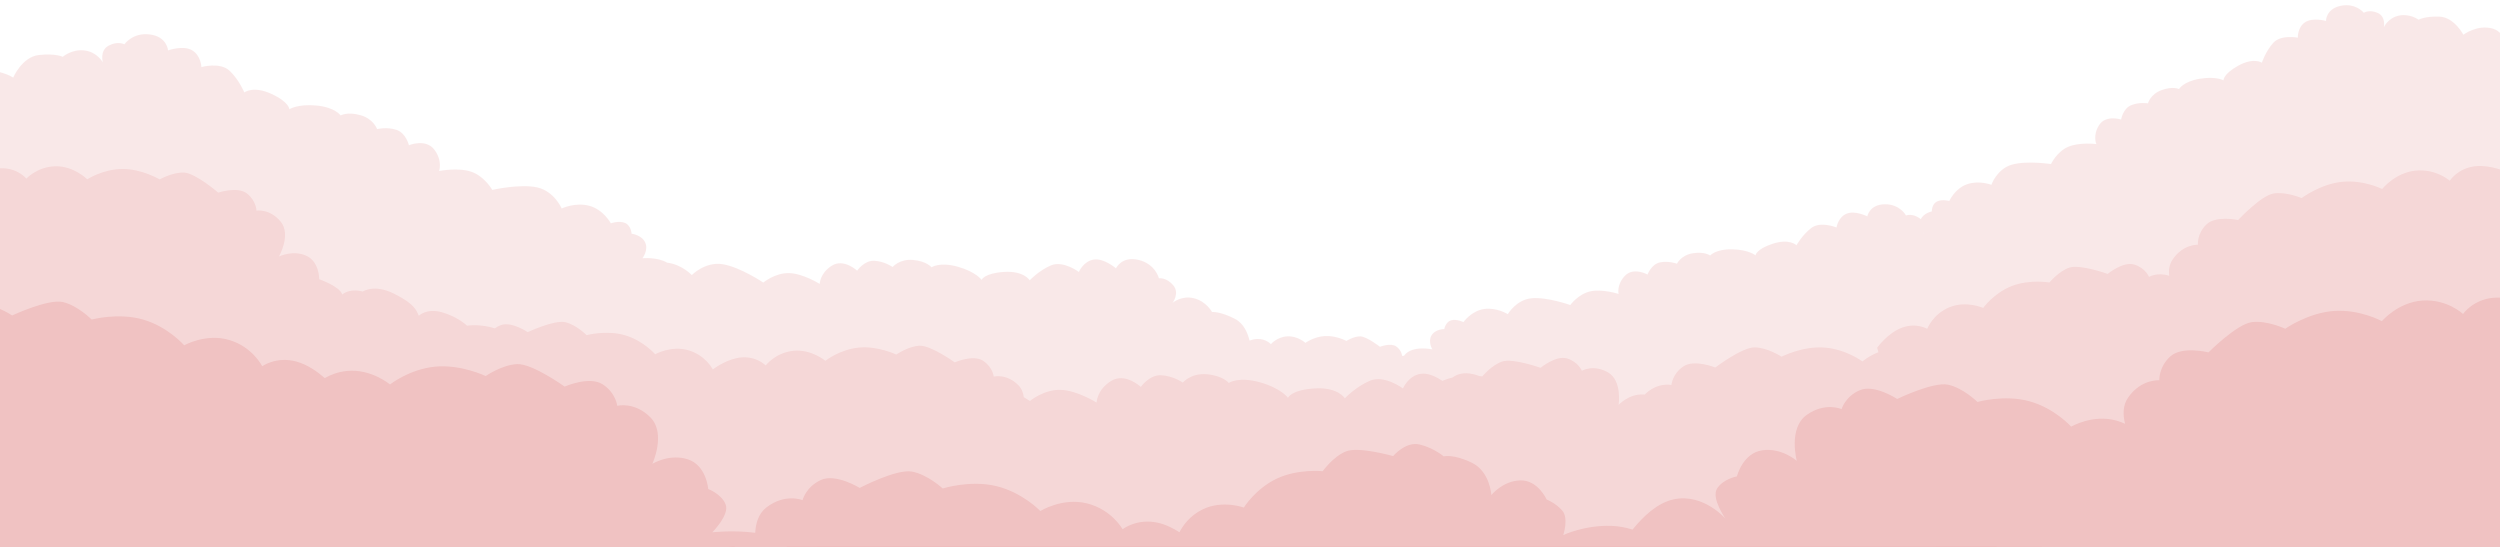
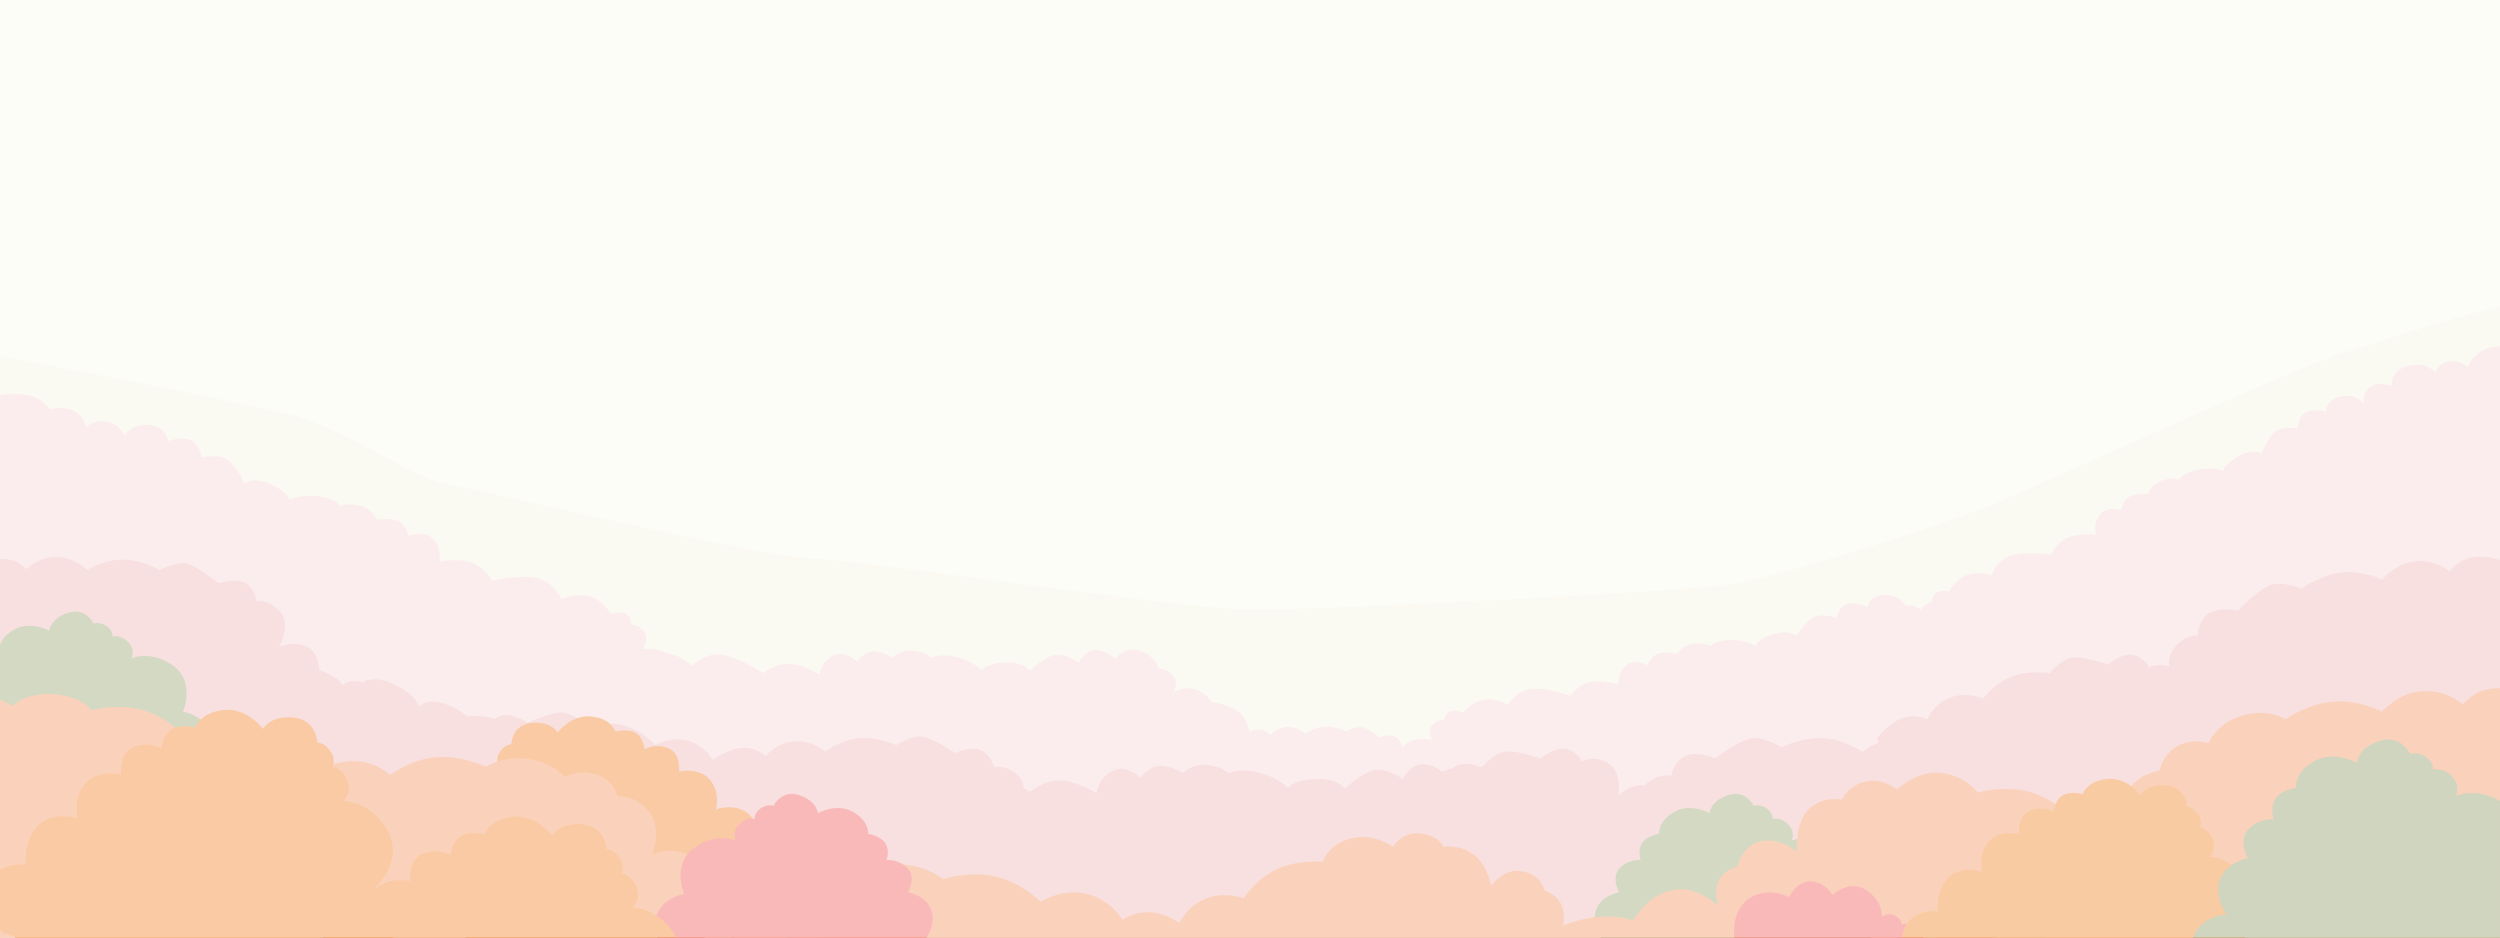
- <svg xmlns="http://www.w3.org/2000/svg" width="1920" height="420" version="1.1" viewBox="0 0 1920 420">
-   <defs>
-     <clipPath id="a">
-       <rect y="332.36" width="1920" height="720" fill="#fff" fill-opacity=".49" />
-     </clipPath>
-   </defs>
-   <g transform="translate(0 -632.36)">
+ <svg xmlns="http://www.w3.org/2000/svg" width="1920" height="720" version="1.1" viewBox="0 0 1920 720">
+   <g transform="translate(0 -332.36)">
    <rect x="1192.5" y="-362.14" width="266.5" height="127" fill="#fff" fill-opacity=".399" />
-     <g clip-path="url(#a)">
-       <rect x="-4.243" y="324.04" width="1940.3" height="618.01" fill="#fff" />
-       <path transform="translate(0 632.36)" d="m1801.8 4c-1.269 0.014-2.623 0.152-4.061 0.447-11.498 2.358-11.393 11.641-11.393 11.641s-10.229-2.912-16.086 1.029c-5.857 3.941-5.527 11.828-5.527 11.828s-12.96-2.678-18.926 4.025c-5.965 6.703-8.682 15.193-8.682 15.193s-6.216-4.288-18.047 2.228c-11.831 6.516-11.422 11.299-11.422 11.299s-5.788-3.29-18.34-1.185c-12.552 2.104-15.842 7.891-15.842 7.891s-4.676-2.353-13.354 0.797c-8.678 3.15-10.484 10.186-10.484 10.186s-6.638-1.153-12.953 1.451c-6.316 2.604-7.664 10.977-7.664 10.977s-11.682-3.818-16.848 4.193c-5.165 8.011-2.189 14.639-2.189 14.639s-13.215-1.624-21.834 2.209c-8.619 3.833-12.984 13.152-12.984 13.152s-18.828-2.866-30.238 0.518c-11.41 3.383-15.541 15.436-15.541 15.436s-9.262-3.681-18.623-0.473c-9.361 3.208-13.697 12.869-13.697 12.869s-5.64-1.584-9.594 0.475c-3.953 2.058-3.828 7.553-3.828 7.553s-6.231 1.179-8.459 5.986c-0.277-0.257-0.577-0.509-0.912-0.744-5.78-4.054-10.463-2.131-10.463-2.131s-4.596-8.757-16.332-8.609c-11.737 0.147-13.385 9.281-13.385 9.281s-9.495-4.787-15.99-2.022-7.66 10.572-7.66 10.572-12.223-5.075-19.346 0.383c-7.123 5.458-11.391 13.283-11.391 13.283s-5.297-5.382-18.145-1.215c-12.848 4.167-13.348 8.941-13.348 8.941s-5.064-4.324-17.787-4.625c-12.724-0.301-17.047 4.762-17.047 4.762s-4.146-3.193-13.262-1.736c-9.116 1.457-12.219 8.025-12.219 8.025s-6.301-2.385-12.994-1.02c-6.693 1.366-9.598 9.334-9.598 9.334s-10.75-5.954-17.334 0.939c-6.584 6.893-4.914 13.963-4.914 13.963s-12.67-4.088-21.857-1.949c-9.188 2.138-15.234 10.467-15.234 10.467s-17.947-6.365-29.791-5.195c-11.844 1.17-18.176 12.229-18.176 12.229s-8.399-5.363-18.197-3.978c-9.798 1.385-15.879 10.055-15.879 10.055s-5.241-2.619-9.512-1.344c-4.271 1.276-5.184 6.695-5.184 6.695s-6.893-0.034-9.816 4.83c-2.924 4.864 0.596 10.75 0.596 10.75s-15.506-3.351-21.516 4.637c-0.069 0.092-0.128 0.187-0.193 0.279-0.901 0.003-1.49 0.107-1.49 0.107s-0.25-4.25-4.5-7.25c-4.25-3-12.5 0.25-12.5 0.25s-10.25-8-15.25-8-10.5 3.5-10.5 3.5-8-4.25-16.5-3.75c-8.5 0.5-15 5.25-15 5.25s-6-5.5-14-5c-8 0.5-12.5 6-12.5 6s-3.75-4.25-10.5-4c-2.056 0.076-4.087 0.573-5.92 1.223-1.313-5.548-4.317-13.12-11.201-16.66-11.54-5.935-17.613-5.269-17.613-5.269s-4.423-8.297-13.982-10.586c-9.559-2.288-16.297 3.545-16.297 3.545s5.679-7.472 0.443-13.572c-5.236-6.1-10.943-5.299-10.943-5.299s-2.607-10.954-15.598-14.096c-12.99-3.142-17.381 6.473-17.381 6.473s-9.127-7.957-17.072-6.734c-7.945 1.223-11.428 9.508-11.428 9.508s-12.056-9.04-21.451-5.023c-9.395 4.016-16.307 11.449-16.307 11.449s-4.327-7.428-19.676-6.447c-15.348 0.981-17.246 6.106-17.246 6.106s-4.367-6.195-18.32-10.109c-13.953-3.914-20.148 0.453-20.148 0.453s-3.677-4.689-14.145-5.648c-10.468-0.959-15.738 5.414-15.738 5.414s-6.279-4.404-14.049-4.781c-7.769-0.377-13.219 7.596-13.219 7.596s-10.184-9.595-19.389-3.844c-9.205 5.752-9.352 14.023-9.352 14.023s-12.83-8.078-23.568-8.305c-10.739-0.227-19.754 7.26-19.754 7.26s-18.01-12.076-31.406-14.119c-13.397-2.043-23.494 8.373-23.494 8.373s-7.748-8.267-18.934-9.508c-7.544-4.52-18.951-3.42-18.951-3.42s4.757-6.191 2.092-12.078c-2.664-5.887-10.463-6.76-10.463-6.76s-0.319-6.25-4.981-8.256c-4.662-2.006-10.934 0.264-10.934 0.264s-5.734-10.608-16.633-13.467c-10.898-2.859-21.107 2.098-21.107 2.098s-5.701-13.34-18.941-16.227c-13.241-2.886-34.379 1.945-34.379 1.945s-5.739-10.219-15.848-13.85c-10.109-3.631-24.979-0.68-24.979-0.68s2.824-7.775-3.713-16.439c-6.537-8.665-19.482-3.35-19.482-3.35s-2.233-9.396-9.623-11.824c-7.39-2.428-14.83-0.562-14.83-0.562s-2.642-7.839-12.76-10.689c-10.118-2.85-15.229 0.215-15.229 0.215s-4.22-6.296-18.65-7.635c-14.43-1.339-20.727 2.883-20.727 2.883s0.065-5.464-13.916-11.873c-13.981-6.409-20.682-1.022-20.682-1.022s-3.795-9.413-11.131-16.525c-7.336-7.113-21.828-2.986-21.828-2.986 1e-5 0-0.286-8.984-7.268-12.969-6.981-3.985-18.352 0.178-18.352 0.178s-0.658-10.548-13.912-12.264c-13.254-1.715-19.609 7.582-19.609 7.582s-5.043-2.793-12.115 1.029c-7.072 3.822-4.443 12.832-4.443 12.832s-4.204-7.856-13.949-9.141c-9.745-1.284-16.844 4.881-16.844 4.881s-5.434-2.797-18.334-1.385c-12.9 1.412-19.721 17.34-19.721 17.34s-12.788-8.347-26.119-3.426c-13.331 4.921-12.426 27.967-12.426 27.967l-28.871 233.52 485.82 4.1c-0.577 6.08 0.172 14.034 6.109 20.236 11.108 11.603 32.52 17.859 32.52 17.859l464.08 173.38 47.891-193.2 104.74 4.242c4.879 4.531 10.389 5.123 10.389 5.123s-2.095 16.673 9.877 24.135c11.972 7.462 31.553 8.137 31.553 8.137l432.56 46.777-1.008-147.17 400.33-32.922-40.369-202.67s-0.697-20.243-12.691-23.691c-11.994-3.449-22.654 4.688-22.654 4.688s-7.005-13.51-18.394-13.914c-11.39-0.404-15.967 2.397-15.967 2.397s-6.616-4.94-15.068-3.186c-8.453 1.754-11.627 8.906-11.627 8.906s1.72-8.06-4.721-10.951c-6.441-2.891-10.678-0.121-10.678-0.121s-4.721-5.92-13.604-5.82zm-324.78 174.76c0.051 0.067 0.063 0.083 0.105 0.137-0.175 0.218-0.285 0.365-0.285 0.365s0.079-0.206 0.18-0.502z" fill="#f4d2d2" fill-rule="evenodd" />
-       <path transform="translate(0 632.36)" d="m1905.6 127.49c-1.653-0.041-3.319 0.025-4.973 0.229-13.227 1.631-19.199 11.086-19.199 11.086s-10.492-9.302-26.232-7.766c-15.741 1.536-25.703 14.133-25.703 14.133s-14.152-7.213-30.867-5.519c-16.715 1.693-30.965 12.482-30.965 12.482s-11.813-5.092-21.553-3.523c-9.74 1.569-27.197 20.369-27.197 20.369s-17.09-3.742-24.428 3.436c-7.338 7.178-6.49 15.533-6.49 15.533s-11.593-0.63-19.607 11.652c-2.478 3.798-2.963 8.089-2.455 12.203-8.97-2.989-15.49 0.838-15.49 0.838s-2.717-6.844-11.324-9.465c-8.607-2.621-20.393 7.193-20.393 7.193s-21.174-7.576-29.385-4.863c-8.211 2.713-15.346 11.445-15.346 11.445s-15.443-2.64-29.131 2.793c-13.688 5.433-21.785 16.762-21.785 16.762s-12.838-5.777-25.705-0.615c-12.867 5.162-17.271 16.635-17.271 16.635s-8.464-4.944-19.414-0.871c-10.95 4.073-19.047 15.4-19.047 15.4l0.979 3.428c-7.472 2.857-12.238 7.117-12.238 7.117s-12.72-9.516-29.479-10.691c-16.759-1.175-32.637 7.033-32.637 7.033s-10.774-7.028-20.639-7.139c-9.865-0.111-30.264 15.445-30.264 15.445s-16.206-6.594-24.658-0.77c-8.452 5.825-9.039 14.203-9.039 14.203s-10.755-2.46-20.549 7.369c-0.413-0.053-0.833-0.094-1.266-0.111-11.074-0.439-18.754 8.018-18.754 8.018s2.922-18.725-8.274-25.045-19.961-1.147-19.961-1.147-2.717-6.844-11.324-9.465c-8.607-2.621-20.393 7.193-20.393 7.193s-21.174-7.576-29.385-4.863c-8.211 2.713-15.344 11.445-15.344 11.445s-0.94-0.157-2.512-0.314c-1.287-0.526-2.681-0.986-4.199-1.353-7.781-1.882-12.942 0.11-16.15 2.531-2.092 0.49-4.2 1.108-6.271 1.93-0.517 0.205-1.011 0.433-1.512 0.654-3.923-2.672-10.629-6.372-16.793-5.424-9.392 1.445-13.508 11.24-13.508 11.24s-14.252-10.685-25.358-5.938c-11.106 4.747-19.275 13.533-19.275 13.533s-5.117-8.783-23.26-7.623c-18.143 1.159-20.385 7.219-20.385 7.219s-5.162-7.322-21.656-11.949c-16.494-4.627-23.818 0.535-23.818 0.535s-4.343-5.544-16.717-6.678c-12.374-1.134-18.607 6.4-18.607 6.4s-7.422-5.206-16.605-5.652c-9.184-0.446-15.625 8.98-15.625 8.98s-12.039-11.344-22.92-4.545c-10.881 6.799-11.055 16.576-11.055 16.576s-15.165-9.548-27.859-9.816c-12.694-0.269-23.35 8.582-23.35 8.582s-1.863-1.227-4.715-2.947c-0.399-3.317-1.592-6.561-4.152-9.16-9.044-9.178-18.918-6.611-18.918-6.611s-0.728-7.346-8.299-12.246c-7.571-4.9-21.637 1.305-21.637 1.305s-18.312-13.142-26.973-12.793c-8.661 0.349-17.943 6.793-17.943 6.793s-14.155-6.802-28.844-5.344c-14.689 1.459-25.617 10.139-25.617 10.139s-10.777-9.109-24.6-7.686c-13.823 1.424-21.232 11.266-21.232 11.266s-6.792-7.101-18.467-6.197c-10.291 0.797-19.979 7.62-22.137 9.23-0.724-1.351-6.272-11.036-18.67-14.689-13.329-3.928-25.59 3.057-25.59 3.057s-9.156-10.532-23.33-14.652c-14.174-4.12-29.334-0.02-29.334-0.02s-7.947-8.036-16.398-9.963c-8.451-1.927-28.857 7.646-28.857 7.646 1e-5 0-12.692-8.673-21.031-5.24-1.618 0.666-2.994 1.471-4.17 2.334-11.224-3.646-21.355-2.066-21.355-2.066s-7.192-6.882-19.238-10.277c-12.046-3.396-17.828 2.695-17.828 2.695-1.987-4.513-3.323-9.076-18.834-16.9-15.511-7.824-24.262-1.693-24.262-1.693s-8.937-3.036-15.709 2.234c-1.9-6.274-17.693-11.727-17.693-11.727s0.23-13.676-10.146-18.158c-10.377-4.482-20.789 0.746-20.789 0.746s9.651-16.745 1.316-26.867c-8.335-10.122-18.572-8.416-18.572-8.416 0 0-0.074-7.51-7.303-13.162-7.229-5.652-22.045-0.639-22.045-0.639s-17.369-14.981-26.178-15.412c-8.809-0.432-18.801 5.26-18.801 5.26s-13.729-8.178-28.748-8.031c-15.019 0.147-26.881 7.955-26.881 7.955s-10.096-10.208-24.234-10.018c-14.138 0.19-22.541 9.492-22.541 9.492s-6.24-7.813-18.154-7.955c-11.914-0.142-23.775 7.666-23.775 7.666l-11.631 129.24 335.44 40.779c-0.457 5.857 5.398 14.334 5.398 14.334s-21.588-6.699-38.342-3.406c-16.753 3.293-20.451 17.563-23.527 21.307l-18.436 18.469 336.9 62.58 1.598-8.613 29.953 0.008c4.818 6.931 11.326 9.348 11.326 9.348s-8.279 21.046 4.852 34.762c13.131 13.716 38.441 21.111 38.441 21.111l548.57 204.96 60.986-246.03 273.94-8.012-1.549-52.383 276.62-69.777 148.07-30.045-28.906-142.24s-10.836-5.522-22.406-5.811z" fill="#ecb0b0" fill-rule="evenodd" />
-       <path transform="translate(0 632.36)" d="m1918 228.53c-0.994 0.01-1.99 0.056-2.982 0.145-15.878 1.414-23.398 12.477-23.398 12.477s-12.166-11.543-31.045-10.344c-18.88 1.199-31.299 15.854-31.299 15.854s-16.628-9.195-36.678-7.848c-20.05 1.348-37.521 13.668-37.521 13.668s-13.914-6.565-25.621-5.084c-11.707 1.481-33.336 23.25-33.336 23.25s-20.28-5.166-29.342 3.117c-9.062 8.283-8.389 18.309-8.389 18.309s-13.835-1.222-23.912 13.137c-4.363 6.216-4.096 13.741-2.396 20.277-2.04-0.954-4.252-1.797-6.65-2.467-18.22-5.09-34.774 4.652-34.774 4.652s-12.667-14.162-32.041-19.498c-19.374-5.336-39.93 0.537-39.93 0.537s-10.975-10.784-22.516-13.244c-11.541-2.46-39.137 10.961-39.137 10.961s-17.442-11.56-28.728-6.727c-11.286 4.834-13.955 14.52-13.955 14.52s-12.657-5.713-26.904 4.521c-14.247 10.235-7.504 35.199-7.504 35.199s-11.673-10.331-26.629-8.09c-14.957 2.241-19.346 20.008-19.346 20.008s-10.672 1.948-15.279 9.412c-4.607 7.463 6.537 23.111 6.537 23.111s-17.016-19.705-39.758-14.9c-12.721 2.688-23.721 13.414-31.67 23.248-4.914-1.551-10.348-2.658-16.205-2.856-20.824-0.704-37.024 7.072-37.024 7.072s4.402-13.048-0.826-18.92c-5.228-5.872-11.951-8.432-11.951-8.432s-6.639-15-20.191-14.652-22.25 11.285-22.25 11.285-0.93-18.089-15.1-24.908c-14.169-6.819-21.453-4.805-21.453-4.805s-7.863-6.637-18.578-9.148c-10.715-2.511-20.314 8.908-20.314 8.908s-26.45-7.555-36.256-3.588c-9.806 3.967-17.814 15.193-17.814 15.193s-19.059-1.986-35.332 5.738c-16.273 7.725-25.252 22.197-25.252 22.197s-16.13-6.025-31.422 1.303c-10.192 4.884-15.554 12.871-18.01 17.668-4.787-3.083-10.549-5.995-16.693-7.348-16.096-3.544-26.951 5.021-26.951 5.021s-8.405-15.166-27.393-19.855c-18.987-4.69-35.791 5.896-35.791 5.896s-13.533-14.237-33.721-19.145c-20.188-4.908-41.246 1.805-41.246 1.805s-11.678-10.802-23.682-12.982c-12.003-2.181-40.1 12.555-40.1 12.555s-18.387-11.401-29.898-6.053c-11.511 5.348-13.967 15.443-13.967 15.443s-13.258-5.509-27.66 5.514c-6.332 4.846-8.38 12.506-8.689 19.57-16.984-2.248-33.025-0.383-33.025-0.383s13.507-13.421 10.256-21.484c-3.251-8.064-13.35-11.756-13.35-11.756s-1.314-18.09-15.551-22.785c-14.237-4.695-27.371 3.441-27.371 3.441s10.771-23.261-1.434-35.646c-12.205-12.386-25.529-8.922-25.529-8.922s-0.983-9.911-11.199-16.523c-10.217-6.613-29.195 1.76-29.195 1.76s-24.711-17.736-36.398-17.266c-11.687 0.47-24.215 9.17-24.215 9.17s-19.1-9.181-38.922-7.213c-19.822 1.968-34.568 13.682-34.568 13.682s-14.543-12.29-33.195-10.369c-6.828 0.703-12.482 2.934-16.926 5.473-5.042-4.459-12.999-10.366-21.99-12.77-15.266-4.08-26.029 3.664-26.029 3.664s-7.404-14.885-25.391-20.186c-17.987-5.3-34.531 4.125-34.531 4.125-1e-5 0-12.357-14.215-31.484-19.775-19.127-5.56-39.584-0.025-39.584-0.025s-10.725-10.843-22.129-13.443c-11.404-2.6-38.941 10.316-38.941 10.316s-17.127-11.701-28.381-7.068c-11.254 4.633-14.033 14.195-14.033 14.195s-12.466-5.841-26.73 4.104c-14.264 9.945-7.93 34.783-7.93 34.783s-11.424-10.403-26.279-8.391c-14.855 2.012-19.455 19.559-19.455 19.559s-10.604 1.782-15.275 9.115c-4.671 7.333 6.154 22.998 6.154 22.998s-29.131-9.042-51.738-4.598c-22.608 4.443-27.597 23.7-31.748 28.752l-24.877 24.922 413.14 76.742-0.012 19.365 278.1 0.072c-12.648 8.319-16.006 21.788-19.225 26.08l-24.768 27.119 477.63 66.938 6.422-45.93 10.406 29.078 339.57-121.63 406.82 109.47 21.855-94.961 292.25-21.383-23.695-215.16s-14.613-8.081-29.523-7.926z" fill="#e18787" fill-rule="evenodd" />
-       <rect x="-22.87" y="312.36" width="1960" height="740" fill="#fff" fill-opacity=".49" />
-     </g>
+     <rect x="-1.0658e-13" y="332.36" width="1920" height="609.69" fill="#f8f9e7" />
+     <path transform="translate(0 332.36)" d="m1920 235.65c-50.625 11.773-99.427 28.933-122.54 36.043-36.77 11.314-246.07 107.48-267.29 115.97s-159.81 56.568-210.72 62.225c-50.912 5.657-306.88 18.385-357.79 18.385-50.912 0-309.71-39.598-340.83-39.598-31.113 0-258.8-53.74-281.43-57.982-22.627-4.243-72.127-39.598-111.72-50.912-26.52-7.577-148.96-31.42-227.69-46.492v446.71h1920v-484.35z" fill="#f5f2df" fill-rule="evenodd" />
+     <path transform="translate(0 332.36)" d="m1920 265.95c-1.972 0.058-4.06 0.27-6.285 0.748-14.541 3.123-18.766 15.471-18.766 15.471s-4.633-6.237-14.023-4.641c-9.39 1.596-10.467 8.896-10.467 8.896s-5.616-8.94-20.318-5.686c-14.703 3.254-13.377 15.906-13.377 15.906s-9.7-4.107-16.221 0.299-5.178 12.879-5.178 12.879-4.721-5.92-13.604-5.82c-1.269 0.014-2.623 0.152-4.061 0.447-11.498 2.358-11.393 11.641-11.393 11.641s-10.229-2.912-16.086 1.029c-5.857 3.941-5.527 11.828-5.527 11.828s-12.96-2.678-18.926 4.025c-5.965 6.703-8.682 15.193-8.682 15.193s-6.216-4.288-18.047 2.228c-11.831 6.516-11.422 11.299-11.422 11.299s-5.788-3.29-18.34-1.186c-12.552 2.104-15.842 7.891-15.842 7.891s-4.676-2.353-13.354 0.797c-8.678 3.15-10.484 10.186-10.484 10.186s-6.638-1.153-12.953 1.451c-6.316 2.604-7.664 10.977-7.664 10.977s-11.682-3.818-16.848 4.193c-5.165 8.011-2.189 14.639-2.189 14.639s-13.215-1.624-21.834 2.209c-8.619 3.833-12.984 13.152-12.984 13.152s-18.828-2.866-30.238 0.518c-11.41 3.383-15.541 15.436-15.541 15.436s-9.262-3.681-18.623-0.473c-9.361 3.208-13.697 12.869-13.697 12.869s-5.64-1.584-9.594 0.475c-3.953 2.058-3.828 7.553-3.828 7.553s-6.231 1.179-8.459 5.986c-0.277-0.257-0.577-0.509-0.912-0.744-5.78-4.054-10.463-2.131-10.463-2.131s-4.596-8.757-16.332-8.609c-11.737 0.147-13.385 9.281-13.385 9.281s-9.495-4.787-15.99-2.022-7.66 10.572-7.66 10.572-12.223-5.075-19.346 0.383c-7.123 5.458-11.391 13.283-11.391 13.283s-5.297-5.382-18.145-1.215c-12.848 4.167-13.348 8.941-13.348 8.941s-5.064-4.324-17.787-4.625c-12.724-0.301-17.047 4.762-17.047 4.762s-4.146-3.193-13.262-1.736c-9.116 1.457-12.219 8.025-12.219 8.025s-6.301-2.385-12.994-1.02c-6.693 1.366-9.598 9.334-9.598 9.334s-10.75-5.954-17.334 0.939c-6.584 6.893-4.914 13.963-4.914 13.963s-12.67-4.088-21.857-1.949c-9.188 2.138-15.234 10.467-15.234 10.467s-17.947-6.365-29.791-5.195c-11.844 1.17-18.176 12.229-18.176 12.229s-8.399-5.363-18.197-3.978c-9.798 1.385-15.879 10.055-15.879 10.055s-5.241-2.619-9.512-1.344c-4.271 1.276-5.184 6.695-5.184 6.695s-6.893-0.034-9.816 4.83c-2.924 4.864 0.596 10.75 0.596 10.75s-15.506-3.351-21.516 4.637c-0.069 0.092-0.128 0.187-0.193 0.279-0.901 3e-3 -1.49 0.107-1.49 0.107 0 0-0.25-4.25-4.5-7.25-4.25-3-12.5 0.25-12.5 0.25s-10.25-8-15.25-8-10.5 3.5-10.5 3.5-8-4.25-16.5-3.75c-8.5 0.5-15 5.25-15 5.25s-6-5.5-14-5c-8 0.5-12.5 6-12.5 6s-3.75-4.25-10.5-4c-2.056 0.076-4.087 0.573-5.92 1.223-1.313-5.548-4.317-13.12-11.201-16.66-11.54-5.935-17.613-5.269-17.613-5.269s-4.423-8.297-13.982-10.586c-9.559-2.288-16.297 3.545-16.297 3.545s5.679-7.472 0.443-13.572c-5.236-6.1-10.943-5.299-10.943-5.299s-2.607-10.954-15.598-14.096c-12.99-3.142-17.381 6.473-17.381 6.473s-9.127-7.957-17.072-6.734c-7.945 1.223-11.428 9.508-11.428 9.508 0 0-12.056-9.04-21.451-5.023-9.395 4.016-16.307 11.449-16.307 11.449s-4.327-7.428-19.676-6.447c-15.348 0.981-17.246 6.106-17.246 6.106s-4.367-6.195-18.32-10.109c-13.953-3.914-20.148 0.453-20.148 0.453s-3.677-4.689-14.145-5.648c-10.468-0.959-15.738 5.414-15.738 5.414s-6.279-4.404-14.049-4.781c-7.769-0.377-13.219 7.596-13.219 7.596s-10.184-9.595-19.389-3.844c-9.205 5.752-9.352 14.023-9.352 14.023s-12.83-8.078-23.568-8.305c-10.739-0.227-19.754 7.26-19.754 7.26s-18.01-12.076-31.406-14.119c-13.397-2.043-23.494 8.373-23.494 8.373s-7.748-8.267-18.934-9.508c-7.544-4.52-18.951-3.42-18.951-3.42s4.757-6.191 2.092-12.078c-2.664-5.887-10.463-6.76-10.463-6.76s-0.319-6.25-4.981-8.256c-4.662-2.006-10.934 0.264-10.934 0.264s-5.734-10.608-16.633-13.467c-10.898-2.859-21.107 2.098-21.107 2.098s-5.701-13.34-18.941-16.227c-13.241-2.886-34.379 1.945-34.379 1.945s-5.739-10.219-15.848-13.85c-10.109-3.631-24.979-0.68-24.979-0.68s2.824-7.775-3.713-16.439c-6.537-8.665-19.482-3.35-19.482-3.35s-2.233-9.396-9.623-11.824c-7.39-2.428-14.83-0.562-14.83-0.562s-2.642-7.839-12.76-10.689c-10.118-2.85-15.229 0.215-15.229 0.215s-4.22-6.296-18.65-7.635c-14.43-1.339-20.727 2.883-20.727 2.883s0.065-5.464-13.916-11.873c-13.981-6.409-20.682-1.022-20.682-1.022s-3.795-9.413-11.131-16.525c-7.336-7.113-21.828-2.986-21.828-2.986 1e-5 0-0.286-8.984-7.268-12.969-6.981-3.985-18.352 0.178-18.352 0.178s-0.658-10.548-13.912-12.264c-13.254-1.715-19.609 7.582-19.609 7.582s-3.08-7.977-13.115-10.221c-10.035-2.244-16.193 4.332-16.193 4.332s-1.516-9.521-10.949-13.141c-9.434-3.62-16.844-0.619-16.844-0.619 0 0-5.184-8.297-16.334-10.635-11.52-2.415-20.431-0.455-22.064-0.055v314.44l428.5 3.615c-0.577 6.08 0.172 14.034 6.109 20.236 11.108 11.603 32.52 17.859 32.52 17.859l160.99 60.146h331.16l19.82-79.963 104.74 4.242c4.879 4.531 10.389 5.123 10.389 5.123s-2.095 16.673 9.877 24.135c11.972 7.462 31.553 8.137 31.553 8.137l354.41 38.326h78.092l-0.949-138.72 352.79-29.014v-286.32zm-443.02 212.82c0.051 0.067 0.063 0.083 0.105 0.137-0.175 0.218-0.285 0.365-0.285 0.365s0.079-0.206 0.18-0.502z" fill="#f4d2d2" fill-rule="evenodd" />
+     <path transform="translate(0 332.36)" d="m1905.6 427.49c-1.653-0.041-3.319 0.025-4.973 0.229-13.227 1.631-19.199 11.086-19.199 11.086s-10.492-9.302-26.232-7.766c-15.741 1.536-25.703 14.133-25.703 14.133s-14.152-7.213-30.867-5.519c-16.715 1.693-30.965 12.482-30.965 12.482s-11.813-5.092-21.553-3.523c-9.74 1.569-27.197 20.369-27.197 20.369s-17.09-3.742-24.428 3.436c-7.338 7.178-6.49 15.533-6.49 15.533s-11.593-0.63-19.607 11.652c-2.478 3.798-2.963 8.089-2.455 12.203-8.97-2.989-15.49 0.838-15.49 0.838s-2.717-6.844-11.324-9.465c-8.607-2.621-20.393 7.193-20.393 7.193s-21.174-7.576-29.385-4.863c-8.211 2.713-15.346 11.445-15.346 11.445s-15.443-2.64-29.131 2.793c-13.688 5.433-21.785 16.762-21.785 16.762s-12.838-5.777-25.705-0.615c-12.867 5.162-17.271 16.635-17.271 16.635s-8.464-4.944-19.414-0.871c-10.95 4.073-19.047 15.4-19.047 15.4l0.979 3.428c-7.472 2.857-12.238 7.117-12.238 7.117s-12.72-9.516-29.479-10.691c-16.759-1.175-32.637 7.033-32.637 7.033s-10.774-7.028-20.639-7.139c-9.865-0.111-30.264 15.445-30.264 15.445s-16.206-6.594-24.658-0.77c-8.452 5.825-9.039 14.203-9.039 14.203s-10.755-2.46-20.549 7.369c-0.413-0.053-0.833-0.094-1.266-0.111-11.074-0.439-18.754 8.018-18.754 8.018s2.922-18.725-8.274-25.045-19.961-1.147-19.961-1.147-2.717-6.844-11.324-9.465c-8.607-2.621-20.393 7.193-20.393 7.193s-21.174-7.576-29.385-4.863c-8.211 2.713-15.344 11.445-15.344 11.445s-0.94-0.157-2.512-0.314c-1.287-0.526-2.681-0.986-4.199-1.353-7.781-1.882-12.942 0.11-16.15 2.531-2.092 0.49-4.2 1.108-6.271 1.93-0.517 0.205-1.011 0.433-1.512 0.654-3.923-2.672-10.629-6.372-16.793-5.424-9.392 1.445-13.508 11.24-13.508 11.24s-14.252-10.685-25.358-5.938c-11.106 4.747-19.275 13.533-19.275 13.533s-5.117-8.783-23.26-7.623c-18.143 1.159-20.385 7.219-20.385 7.219s-5.162-7.322-21.656-11.949c-16.494-4.627-23.818 0.535-23.818 0.535s-4.343-5.544-16.717-6.678c-12.374-1.134-18.607 6.4-18.607 6.4s-7.422-5.206-16.605-5.652c-9.184-0.446-15.625 8.98-15.625 8.98s-12.039-11.344-22.92-4.545c-10.881 6.799-11.055 16.576-11.055 16.576s-15.165-9.548-27.859-9.816c-12.694-0.269-23.35 8.582-23.35 8.582s-1.863-1.227-4.715-2.947c-0.399-3.317-1.592-6.561-4.152-9.16-9.044-9.178-18.918-6.611-18.918-6.611s-0.728-7.346-8.299-12.246c-7.571-4.9-21.637 1.305-21.637 1.305s-18.312-13.142-26.973-12.793c-8.661 0.349-17.943 6.793-17.943 6.793s-14.155-6.802-28.844-5.344c-14.689 1.459-25.617 10.139-25.617 10.139s-10.777-9.109-24.6-7.686c-13.823 1.424-21.232 11.266-21.232 11.266s-6.792-7.101-18.467-6.197c-10.291 0.797-19.979 7.62-22.137 9.23-0.724-1.351-6.272-11.036-18.67-14.689-13.329-3.928-25.59 3.057-25.59 3.057s-9.156-10.532-23.33-14.652c-14.174-4.12-29.334-0.02-29.334-0.02s-7.947-8.036-16.398-9.963c-8.451-1.927-28.857 7.646-28.857 7.646 1e-5 0-12.692-8.673-21.031-5.24-1.618 0.666-2.994 1.471-4.17 2.334-11.224-3.646-21.355-2.066-21.355-2.066s-7.192-6.882-19.238-10.277c-12.046-3.396-17.828 2.695-17.828 2.695-1.987-4.513-3.323-9.076-18.834-16.9-15.511-7.824-24.262-1.693-24.262-1.693s-8.937-3.036-15.709 2.234c-1.9-6.274-17.693-11.727-17.693-11.727s0.23-13.676-10.146-18.158c-10.377-4.482-20.789 0.746-20.789 0.746s9.651-16.745 1.316-26.867c-8.335-10.122-18.572-8.416-18.572-8.416 0 0-0.074-7.51-7.303-13.162-7.229-5.652-22.045-0.639-22.045-0.639s-17.369-14.981-26.178-15.412c-8.809-0.432-18.801 5.26-18.801 5.26s-13.729-8.178-28.748-8.031c-15.019 0.147-26.881 7.955-26.881 7.955s-10.096-10.208-24.234-10.018c-14.138 0.19-22.541 9.492-22.541 9.492s-6.24-7.813-18.154-7.955c-0.691-0.008-1.381 0.017-2.068 0.059v140.9l302.1 36.727c-0.457 5.857 5.398 14.334 5.398 14.334s-21.588-6.699-38.342-3.406c-16.753 3.293-20.451 17.563-23.527 21.307l-18.436 18.469 335.77 62.369h1.174l1.559-8.402 29.953 0.01c3.174 4.566 7.047 7.145 9.344 8.393h928.54l-1.32-44.641 276.62-69.777 111.16-22.555v-152.9c-4.013-1.289-9.125-2.509-14.402-2.641v-0.002z" fill="#ecb0b0" fill-rule="evenodd" />
+     <path transform="translate(0 332.36)" d="m1333 609.69c-1.786-0.016-3.757 0.278-5.922 1-13.857 4.619-14.188 13.857-14.188 13.857s-14.186-8.249-27.053-0.99c-12.867 7.258-11.549 16.826-11.549 16.826s-10.228 1.651-13.527 7.59c-3.299 5.939-0.658 12.537-0.658 12.537s-9.24-0.991-16.168 6.268c-6.928 7.258-0.33 18.477-0.33 18.477s-14.845 2.64-18.145 14.518c-2.727 9.819 2.161 17.743 3.955 20.227h206.57c2.066-4.543 3.241-10.321 0.959-16.598-5.279-14.517-21.445-16.826-21.445-16.826s9.898-22.765-7.588-35.303c-17.486-12.537-32.004-5.609-32.004-5.609s3.38-6.382-2.558-12.518-11.975-4.211-11.975-4.211 0.677-4.881-4.932-8.346c-5.609-3.464-9.568-1.65-9.568-1.65s-4.228-9.16-13.873-9.248z" fill="#909f65" fill-rule="evenodd" />
+     <path transform="translate(0 332.36)" d="m58.029 469.69c-1.786-0.016-3.757 0.278-5.922 1-13.857 4.619-14.188 13.857-14.188 13.857s-14.186-8.249-27.053-0.99c-6.961 3.927-9.755 8.52-10.867 11.918v166.79l132.28-3.182s29.034-5.278 34.973-29.033-13.197-40.25-13.197-40.25 13.197-11.878 7.918-26.395c-5.279-14.517-21.445-16.826-21.445-16.826s9.898-22.765-7.588-35.303c-17.486-12.537-32.004-5.609-32.004-5.609s3.38-6.382-2.559-12.518c-5.939-6.135-11.975-4.211-11.975-4.211s0.677-4.881-4.932-8.346c-5.609-3.464-9.568-1.65-9.568-1.65s-4.228-9.16-13.873-9.248z" fill="#909f65" fill-rule="evenodd" />
+     <path transform="translate(0 332.36)" d="m451.33 550.13c-14.014 0.199-23.109 12.553-23.109 12.553s-4.234-8.872-19.709-7.51c-15.475 1.362-15.82 16.43-15.82 16.43s-4.63-0.093-8.635 5.662c-4.005 5.755-1.279 10.23-1.279 10.23s-6.701 0.679-9.896 9.18c-3.195 8.501 2.803 13.297 2.803 13.297s-17.096-0.612-28.846 19.025c-11.75 19.637 7.547 37.656 7.547 37.656s-14.795 9.1-13.797 25.498c0.998 16.399 18.904 22.396 18.904 22.396s-0.982 2.072-1.988 5.455h182.97l58.891-23.898s17.498-12.567 10.736-29.906c-6.762-17.339-26.1-14.301-26.1-14.301s1.952-15.767-8.185-25.902c-10.138-10.136-26.006-4.394-26.006-4.394s3.812-12.366-4.438-22.557c-8.249-10.19-23.852-6.477-23.852-6.477s1.687-13.74-8.146-17.887c-9.833-4.147-18.426 0.73-18.426 0.73s-0.221-7.555-5.955-11.951c-5.734-4.397-16.41-1.674-16.41-1.674s-2.765-9.893-18.393-11.525c-0.977-0.102-1.931-0.144-2.865-0.131z" fill="#f07814" fill-rule="evenodd" />
+     <path transform="translate(0 332.36)" d="m1918 528.53c-0.994 0.01-1.99 0.056-2.982 0.145-15.878 1.414-23.398 12.477-23.398 12.477s-12.166-11.543-31.045-10.344c-18.88 1.199-31.299 15.854-31.299 15.854s-16.628-9.195-36.678-7.848c-20.05 1.348-37.521 13.668-37.521 13.668s-11.528-8.598-32.162-3.051c-20.634 5.547-26.795 21.217-26.795 21.217s-12.59-4.194-24.039 2.498-13.691 18.928-13.691 18.928-9.445 0.552-18.963 8.807c-9.518 8.255-7.346 24.607-7.346 24.607s-4.252-1.797-6.65-2.467c-18.22-5.09-34.774 4.652-34.774 4.652s-12.667-14.162-32.041-19.498c-19.374-5.336-39.93 0.537-39.93 0.537s-8.941-13.17-28.172-15.1c-19.231-1.93-33.48 12.816-33.48 12.816s-9.663-8.554-22.982-6.461c-13.319 2.094-19.701 14.254-19.701 14.254s-13.011-3.504-24.518 6.555c-11.507 10.058-9.891 33.166-9.891 33.166s-11.673-10.331-26.629-8.09c-14.957 2.241-19.346 20.008-19.346 20.008s-7.932 1.065-13.246 8.971c-5.314 7.906-1.152 20.9-1.152 20.9s-16.37-15.994-34.102-12.248c-17.732 3.746-23.721 13.414-31.67 23.248-4.914-1.551-10.348-2.658-16.205-2.856-20.824-0.704-37.024 7.072-37.024 7.072s1.966-11.532-2.594-18.301c-4.56-6.769-11.598-8.432-11.598-8.432s-2.043-13.144-18.777-15.271c-13.448-1.709-22.25 11.285-22.25 11.285s-3.405-17.47-15.1-24.908-21.453-4.805-21.453-4.805-3.621-8.848-17.871-10.387-21.022 10.146-21.022 10.146-14.341-10.648-32.102-6.416c-17.76 4.232-21.969 18.021-21.969 18.021s-19.059-1.986-35.332 5.738c-16.273 7.725-25.252 22.197-25.252 22.197s-16.13-6.025-31.422 1.303c-10.192 4.884-15.554 12.871-18.01 17.668-4.787-3.083-10.549-5.995-16.693-7.348-16.096-3.544-26.951 5.021-26.951 5.021s-8.405-15.166-27.393-19.855c-18.987-4.69-35.791 5.896-35.791 5.896s-13.533-14.237-33.721-19.145c-20.188-4.908-41.246 1.805-41.246 1.805s-10.618-9.741-30.135-11.215-33.646 10.787-33.646 10.787-12.378-9.19-25.568-5.521c-13.191 3.669-18.297 14.912-18.297 14.912s-14.199-2.774-24.566 4.012c-10.367 6.786-11.651 18.604-11.783 21.072-16.984-2.248-33.025-0.383-33.025-0.383 0 0 13.773-7.322 11.848-20.512-1.925-13.19-14.941-12.729-14.941-12.729s-3.82-13.608-16.965-19.604c-13.145-5.996-25.957 0.26-25.957 0.26s7.677-19.194-2.053-32.287c-10.372-13.957-24.91-12.281-24.91-12.281s-1.07-11.148-15.176-16.523c-14.106-5.375-25.219 1.76-25.219 1.76s-8.448-11.638-28.002-14.084c-19.554-2.446-32.611 5.988-32.611 5.988s-19.1-9.181-38.922-7.213c-19.821 1.968-34.568 13.682-34.568 13.682 0 0-9.229-9.826-25.682-10.635-16.453-0.809-24.439 5.738-24.439 5.738s-8.094-10.412-21.99-12.77-26.029 3.664-26.029 3.664-7.404-14.885-25.391-20.186c-17.987-5.3-34.531 4.125-34.531 4.125-1e-5 0-12.357-14.215-31.484-19.775-19.127-5.56-39.584-0.025-39.584-0.025s-7.975-11.093-29.754-12.318c-21.779-1.225-31.316 9.191-31.316 9.191s-3.949-2.682-9.283-4.971v182.68h1920v-191.42c-0.679-0.026-1.359-0.052-2.041-0.045z" fill="#f38b51" fill-rule="evenodd" />
+     <path transform="translate(0 332.36)" d="m607.95 609.69c-9.645 0.088-13.873 9.248-13.873 9.248s-3.958-1.814-9.566 1.65c-5.609 3.464-4.934 8.346-4.934 8.346s-6.034-1.925-11.973 4.211c-5.939 6.135-2.561 12.518-2.561 12.518s-14.516-6.928-32.002 5.609c-17.486 12.537-7.59 35.303-7.59 35.303s-16.165 2.309-21.443 16.826c-2.283 6.277-1.107 12.054 0.959 16.598h206.57c1.795-2.485 6.682-10.409 3.955-20.227-3.299-11.877-18.146-14.518-18.146-14.518s6.598-11.218-0.33-18.477c-6.928-7.258-16.166-6.268-16.166-6.268s2.639-6.598-0.66-12.537c-3.299-5.939-13.527-7.59-13.527-7.59s1.32-9.568-11.547-16.826c-12.867-7.258-27.055 0.99-27.055 0.99s-0.329-9.238-14.186-13.857c-2.165-0.722-4.138-1.016-5.924-1z" fill="#f34d4d" fill-rule="evenodd" />
+     <path transform="translate(0 332.36)" d="m1390.3 676.92c-11.306 0.045-16.127 12.113-16.127 12.113s-16.17-8.971-30.984 1.115c-12.478 8.496-11.808 24.883-11.287 29.855h145.61c-2.978-2.291-6.424-2.578-6.424-2.578s0.245-3.18-3.553-6.156c-3.798-2.976-6.979-1.277-6.979-1.277s-0.206-4.631-5.922-7.158-9.244 1.408-9.244 1.408 1.088-11.725-11.945-20.564-26.166 3.717-26.166 3.717-5.675-10.52-16.98-10.475z" fill="#f34d4d" fill-rule="evenodd" />
+     <path transform="translate(0 332.36)" d="m1620.9 598.13c-0.934-0.013-1.89 0.029-2.867 0.131-15.627 1.632-18.391 11.525-18.391 11.525s-10.678-2.723-16.412 1.674c-5.734 4.397-5.953 11.951-5.953 11.951s-8.592-4.878-18.426-0.73c-9.834 4.147-8.146 17.887-8.146 17.887s-15.602-3.714-23.852 6.477c-8.249 10.19-4.438 22.557-4.438 22.557s-15.87-5.741-26.008 4.394c-10.138 10.135-8.184 25.902-8.184 25.902s-19.338-3.038-26.1 14.301c-0.781 2.004-1.228 3.94-1.426 5.805h263.32c-3.195-3.503-6.176-5.35-6.176-5.35s19.297-18.019 7.547-37.656c-11.75-19.637-28.846-19.025-28.846-19.025s5.998-4.796 2.803-13.297c-3.195-8.501-9.896-9.18-9.896-9.18s2.726-4.475-1.279-10.23c-4.005-5.755-8.635-5.662-8.635-5.662s-0.345-15.067-15.82-16.43c-15.475-1.362-19.709 7.51-19.709 7.51s-9.096-12.353-23.109-12.553z" fill="#f07a14" fill-rule="evenodd" />
+     <path transform="translate(0 332.36)" d="m1834.3 567.92c-2.156-0.02-4.537 0.336-7.15 1.207-16.726 5.575-17.123 16.727-17.123 16.727s-17.123-9.956-32.654-1.195c-15.531 8.761-13.94 20.311-13.94 20.311s-12.344 1.99-16.326 9.158c-3.982 7.168-0.797 15.133-0.797 15.133s-11.151-1.195-19.514 7.566c-8.363 8.761-0.398 22.301-0.398 22.301s-17.92 3.185-21.902 17.521c-3.982 14.336 5.576 25.486 5.576 25.486s-19.114 1.195-25.088 16.328c-0.203 0.513-0.386 1.027-0.555 1.541h235.55v-104.94c-18.925-10.853-33.889-3.728-33.889-3.728s4.08-7.704-3.088-15.109-14.453-5.084-14.453-5.084 0.817-5.891-5.953-10.072c-6.77-4.181-11.549-1.99-11.549-1.99s-5.103-11.058-16.744-11.164z" fill="#86945d" fill-rule="evenodd" />
+     <path transform="translate(0 332.36)" d="m175.07 545.13c-1.093-0.016-2.211 0.033-3.353 0.152-18.278 1.909-21.512 13.48-21.512 13.48s-12.489-3.183-19.195 1.959c-6.706 5.142-6.963 13.98-6.963 13.98s-10.053-5.706-21.555-0.855c-11.502 4.851-9.527 20.92-9.527 20.92s-18.25-4.343-27.898 7.576c-9.649 11.919-5.189 26.383-5.189 26.383s-18.562-6.715-30.42 5.141c-11.858 11.855-9.572 30.297-9.572 30.297s-10.643-1.671-19.881 3.826v46.324c1.155 1.011 1.91 1.557 1.91 1.557l10.184 4.133h290.38c1.145-2.586 1.926-5.492 2.125-8.758 1.167-19.18-16.137-29.824-16.137-29.824s22.572-21.074 8.828-44.043c-13.743-22.968-33.74-22.254-33.74-22.254s7.017-5.608 3.279-15.551c-3.737-9.943-11.576-10.738-11.576-10.738s3.188-5.235-1.496-11.967c-4.684-6.732-10.1-6.621-10.1-6.621s-0.403-17.625-18.504-19.219c-18.101-1.593-23.053 8.785-23.053 8.785s-10.638-14.45-27.029-14.684z" fill="#f07814" fill-rule="evenodd" />
+     <path transform="translate(0 332.36)" d="m397.1 627.15c-1.093-0.016-2.211 0.031-3.353 0.15-18.278 1.909-21.512 13.482-21.512 13.482s-12.489-3.186-19.195 1.957c-6.706 5.142-6.963 13.98-6.963 13.98s-10.051-5.706-21.553-0.855c-11.502 4.851-9.529 20.92-9.529 20.92s-18.25-4.341-27.898 7.578c-9.649 11.919-5.189 26.383-5.189 26.383s-18.56-6.716-30.418 5.139c-1.302 1.302-2.426 2.686-3.408 4.113h271.57c-0.115-0.201-0.212-0.401-0.332-0.602-13.743-22.968-33.74-22.252-33.74-22.252s7.017-5.61 3.279-15.553c-3.737-9.943-11.576-10.738-11.576-10.738s3.188-5.233-1.496-11.965c-4.684-6.732-10.1-6.623-10.1-6.623s-0.403-17.624-18.504-19.217c-18.101-1.593-23.053 8.783-23.053 8.783s-10.638-14.448-27.029-14.682z" fill="#f07814" fill-rule="evenodd" />
+     <rect x="-2.1316e-14" y="332.36" width="1920" height="720" fill="#fff" fill-opacity=".608" />
  </g>
</svg>
